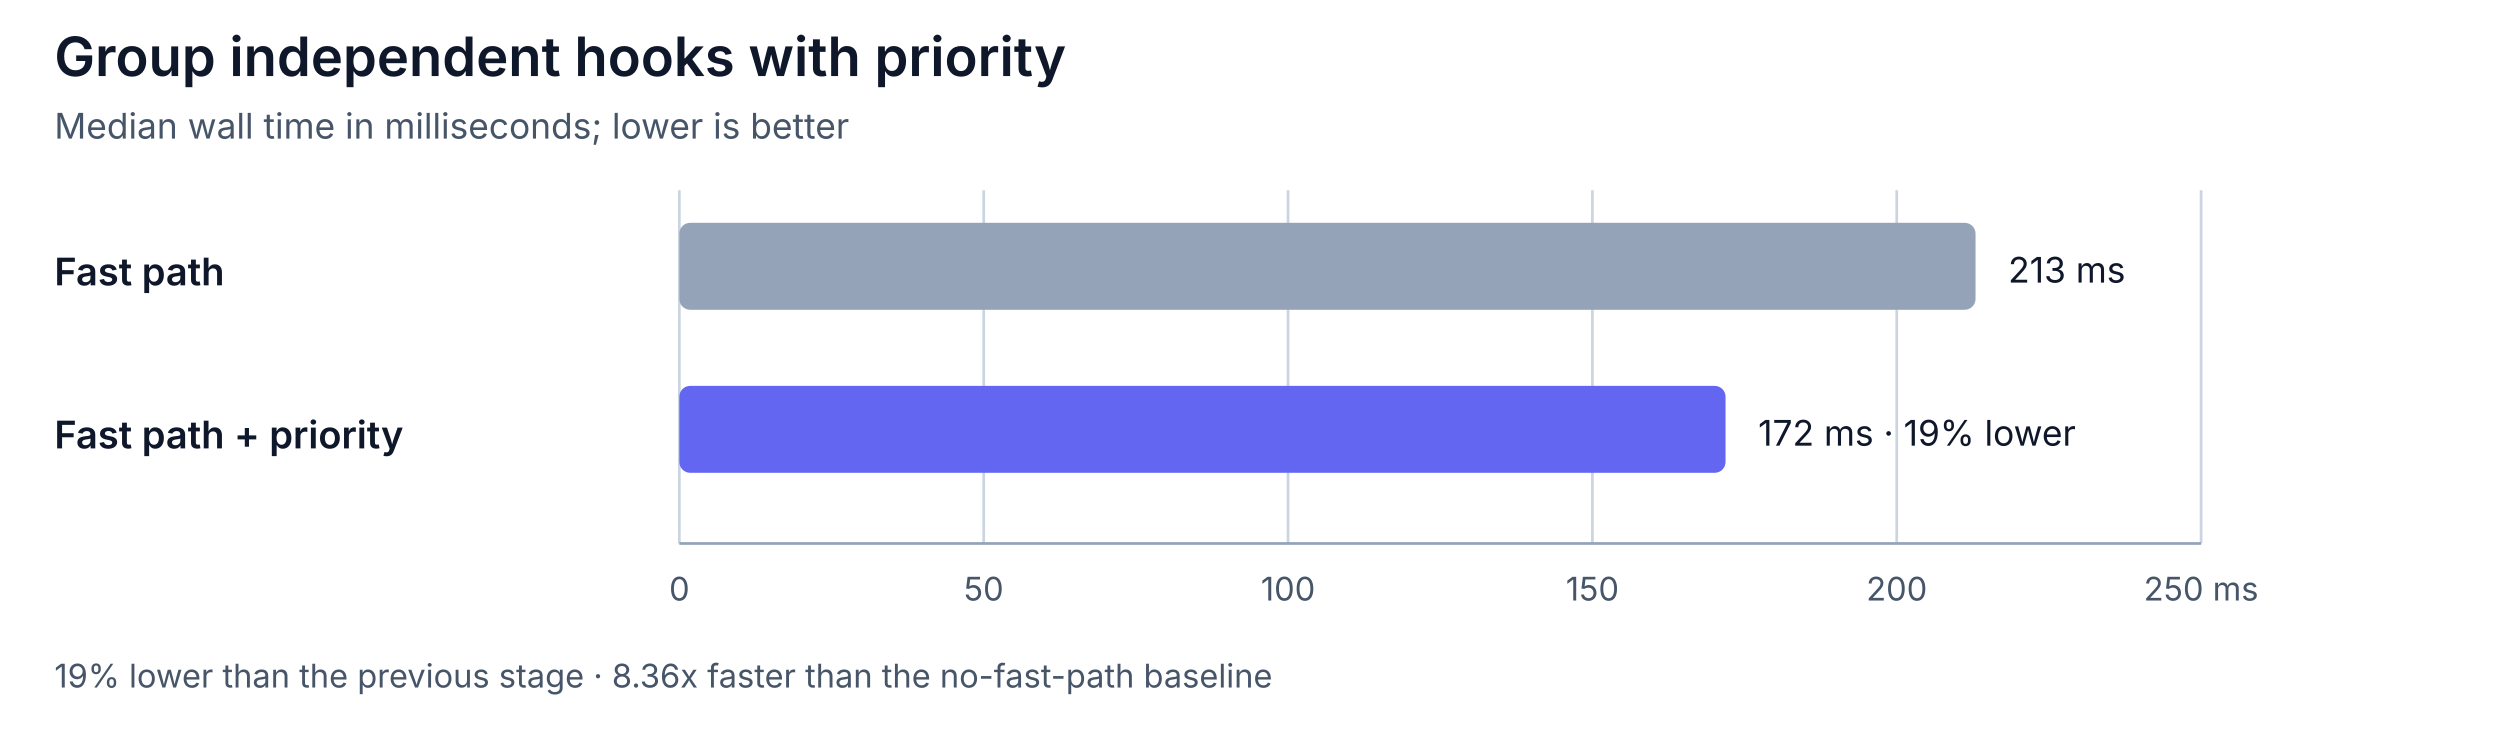
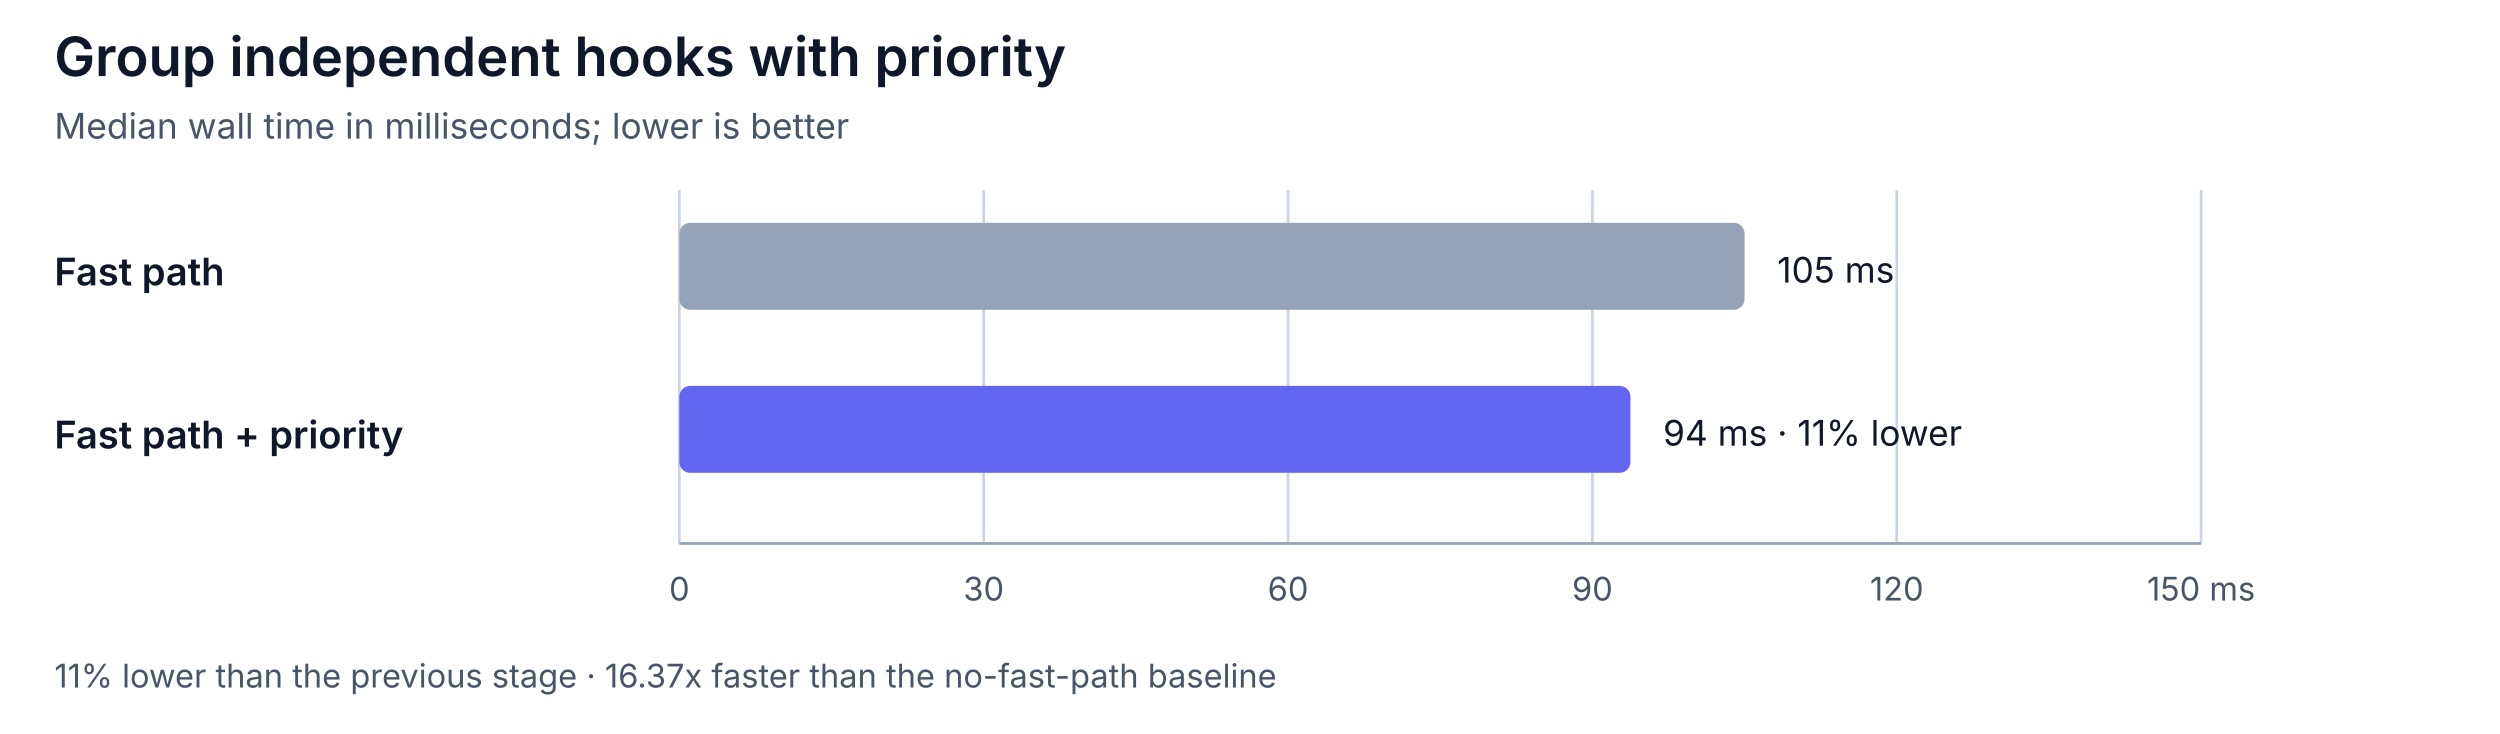
<svg xmlns="http://www.w3.org/2000/svg" viewBox="0 0 920 270" role="img" aria-labelledby="title desc">
  <style>
    text {
      fill: #0f172a;
      font-family: -apple-system, BlinkMacSystemFont, "Segoe UI", sans-serif;
    }
    .title { font-size: 20px; font-weight: 600; }
    .subtitle, .tick, .note { fill: #475569; }
    .subtitle { font-size: 13px; }
    .label { font-size: 14px; font-weight: 600; }
    .value { font-size: 13px; }
    .tick, .note { font-size: 12px; }
    .grid { stroke: #cbd5e1; stroke-width: 1; }
    .axis { stroke: #94a3b8; stroke-width: 1; }
    .previous { fill: #94a3b8; }
    .current { fill: #6366f1; }
    @media (prefers-color-scheme: dark) {
      text { fill: #e2e8f0; }
      .subtitle, .tick, .note { fill: #a8b3cf; }
      .grid { stroke: #334155; }
      .axis { stroke: #64748b; }
      .previous { fill: #94a3b8; }
      .current { fill: #818cf8; }
    }
  </style>
  <text class="title" x="20" y="28">Group independent hooks with priority</text>
  <text class="subtitle" x="20" y="51">Median wall time in milliseconds; lower is better</text>
  <line class="grid" x1="250" y1="70" x2="250" y2="200" />
  <line class="grid" x1="362" y1="70" x2="362" y2="200" />
  <line class="grid" x1="474" y1="70" x2="474" y2="200" />
  <line class="grid" x1="586" y1="70" x2="586" y2="200" />
  <line class="grid" x1="698" y1="70" x2="698" y2="200" />
  <line class="grid" x1="810" y1="70" x2="810" y2="200" />
  <line class="axis" x1="250" y1="200" x2="810" y2="200" />
  <text class="label" x="20" y="105">Fast path</text>
-   <rect class="previous" x="250" y="82" width="477" height="32" rx="4" />
-   <text class="value" x="739" y="104">213 ms</text>
+   <rect class="previous" x="250" y="82" width="392" height="32" rx="4" />
+   <text class="value" x="654" y="104">105 ms</text>
  <text class="label" x="20" y="165">Fast path + priority</text>
-   <rect class="current" x="250" y="142" width="385" height="32" rx="4" />
-   <text class="value" x="647" y="164">172 ms · 19% lower</text>
+   <rect class="current" x="250" y="142" width="350" height="32" rx="4" />
+   <text class="value" x="612" y="164">94 ms · 11% lower</text>
  <text class="tick" x="250" y="221" text-anchor="middle">0</text>
-   <text class="tick" x="362" y="221" text-anchor="middle">50</text>
-   <text class="tick" x="474" y="221" text-anchor="middle">100</text>
-   <text class="tick" x="586" y="221" text-anchor="middle">150</text>
-   <text class="tick" x="698" y="221" text-anchor="middle">200</text>
-   <text class="tick" x="810" y="221" text-anchor="middle">250 ms</text>
-   <text class="note" x="20" y="253">19% lower than the previous stage · 8.36x faster than the no-fast-path baseline</text>
+   <text class="tick" x="362" y="221" text-anchor="middle">30</text>
+   <text class="tick" x="474" y="221" text-anchor="middle">60</text>
+   <text class="tick" x="586" y="221" text-anchor="middle">90</text>
+   <text class="tick" x="698" y="221" text-anchor="middle">120</text>
+   <text class="tick" x="810" y="221" text-anchor="middle">150 ms</text>
+   <text class="note" x="20" y="253">11% lower than the previous stage · 16.37x faster than the no-fast-path baseline</text>
</svg>
